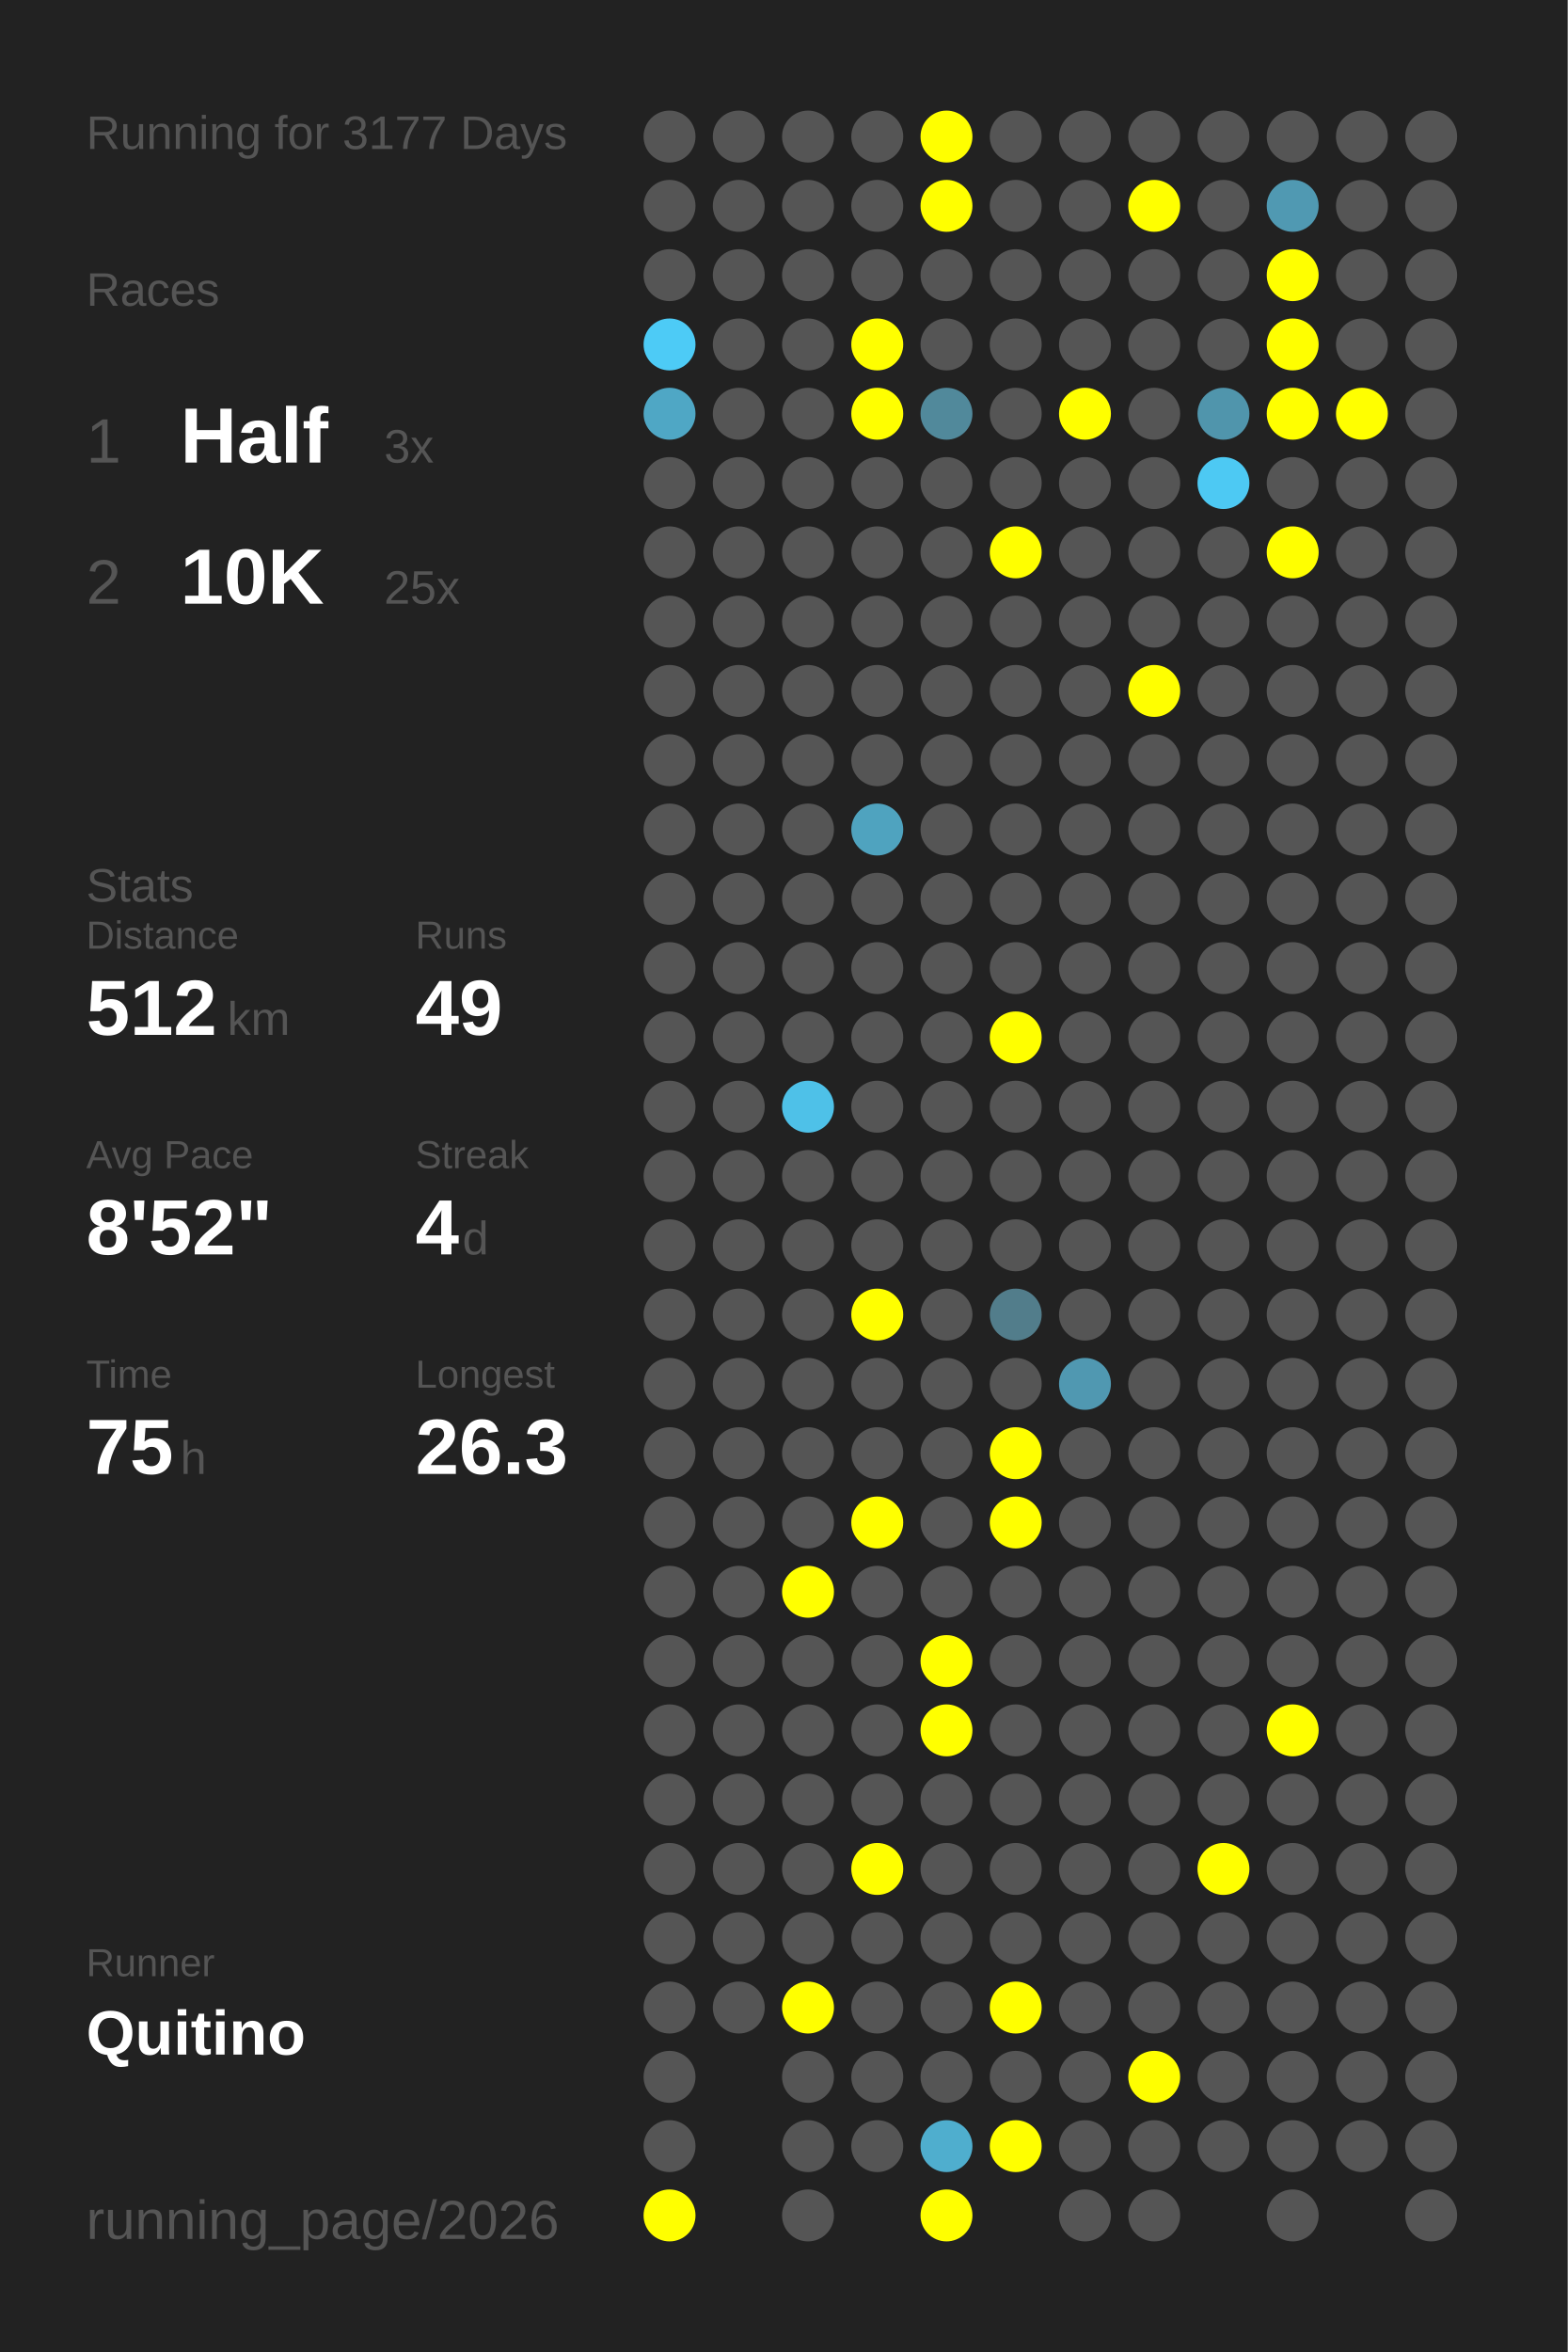
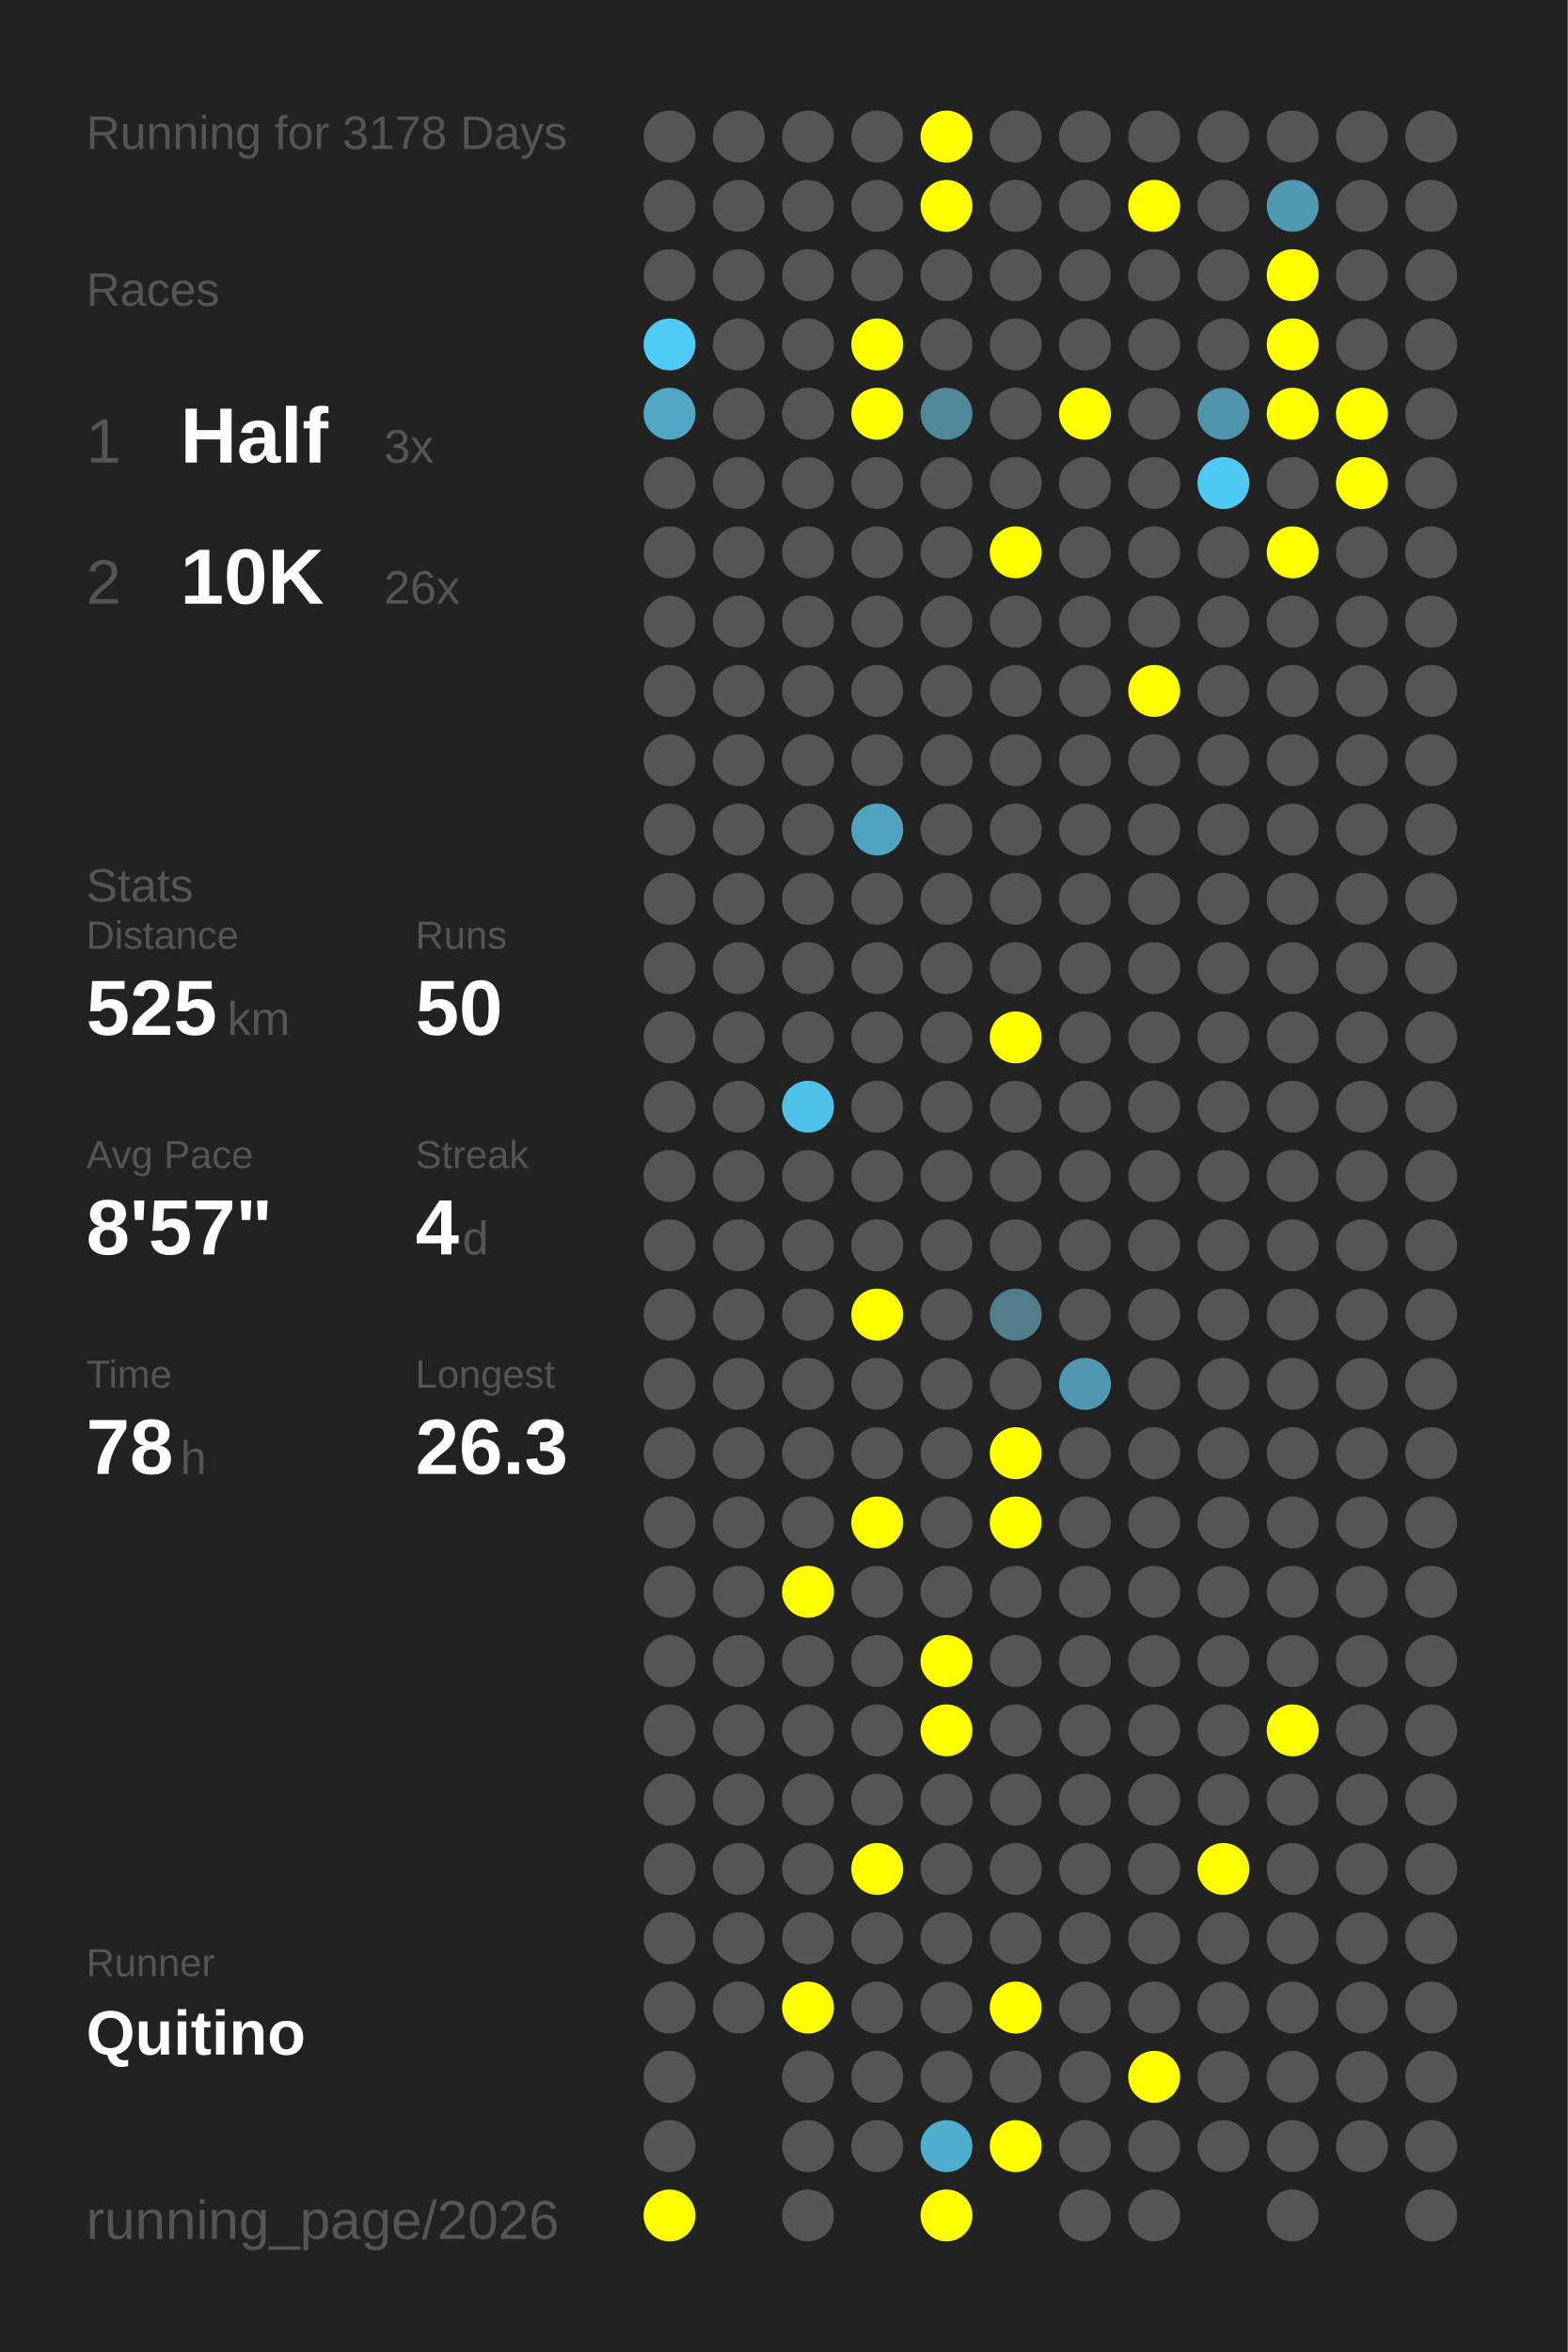
<svg xmlns="http://www.w3.org/2000/svg" baseProfile="full" height="300mm" version="1.1" viewBox="0,0,200,300" width="200mm">
  <defs />
  <rect fill="#222222" height="300" width="200" x="0" y="0" />
-   <text fill="#555555" style="font-size:6px; font-family:Arial;" x="11" y="19">Running for 3177 Days</text>
+   <text fill="#555555" style="font-size:6px; font-family:Arial;" x="11" y="19">Running for 3178 Days</text>
  <text fill="#555555" style="font-size:6px; font-family:Arial;" x="11" y="39">Races</text>
  <text fill="#555555" style="font-size:8px; font-family:Arial;" x="11" y="59">1</text>
  <text fill="#FFFFFF" style="font-size:10px; font-family:Arial; font-weight:bold;" x="23" y="59">Half</text>
  <text fill="#555555" style="font-size:6px; font-family:Arial;" x="49" y="59">3x</text>
  <text fill="#555555" style="font-size:8px; font-family:Arial;" x="11" y="77">2</text>
  <text fill="#FFFFFF" style="font-size:10px; font-family:Arial; font-weight:bold;" x="23" y="77">10K</text>
-   <text fill="#555555" style="font-size:6px; font-family:Arial;" x="49" y="77">25x</text>
+   <text fill="#555555" style="font-size:6px; font-family:Arial;" x="49" y="77">26x</text>
  <text fill="#555555" style="font-size:6px; font-family:Arial;" x="11" y="115">Stats</text>
  <text fill="#555555" style="font-size:5px; font-family:Arial;" x="11" y="121">Distance</text>
-   <text fill="#FFFFFF" style="font-size:10px; font-family:Arial; font-weight:bold;" x="11" y="132">512</text>
+   <text fill="#FFFFFF" style="font-size:10px; font-family:Arial; font-weight:bold;" x="11" y="132">525</text>
  <text fill="#555555" style="font-size:6px; font-family:Arial;" x="29" y="132">km</text>
  <text fill="#555555" style="font-size:5px; font-family:Arial;" x="53" y="121">Runs</text>
-   <text fill="#FFFFFF" style="font-size:10px; font-family:Arial; font-weight:bold;" x="53" y="132">49</text>
+   <text fill="#FFFFFF" style="font-size:10px; font-family:Arial; font-weight:bold;" x="53" y="132">50</text>
  <text fill="#555555" style="font-size:5px; font-family:Arial;" x="11" y="149">Avg Pace</text>
-   <text fill="#FFFFFF" style="font-size:10px; font-family:Arial; font-weight:bold;" x="11" y="160">8'52"</text>
+   <text fill="#FFFFFF" style="font-size:10px; font-family:Arial; font-weight:bold;" x="11" y="160">8'57"</text>
  <text fill="#555555" style="font-size:5px; font-family:Arial;" x="53" y="149">Streak</text>
  <text fill="#FFFFFF" style="font-size:10px; font-family:Arial; font-weight:bold;" x="53" y="160">4</text>
  <text fill="#555555" style="font-size:6px; font-family:Arial;" x="59" y="160">d</text>
  <text fill="#555555" style="font-size:5px; font-family:Arial;" x="11" y="177">Time</text>
-   <text fill="#FFFFFF" style="font-size:10px; font-family:Arial; font-weight:bold;" x="11" y="188">75</text>
+   <text fill="#FFFFFF" style="font-size:10px; font-family:Arial; font-weight:bold;" x="11" y="188">78</text>
  <text fill="#555555" style="font-size:6px; font-family:Arial;" x="23" y="188">h</text>
  <text fill="#555555" style="font-size:5px; font-family:Arial;" x="53" y="177">Longest</text>
  <text fill="#FFFFFF" style="font-size:10px; font-family:Arial; font-weight:bold;" x="53" y="188">26.3</text>
  <text fill="#555555" style="font-size:5px; font-family:Arial;" x="11" y="252.065">Runner</text>
  <text fill="#FFFFFF" style="font-size:8px; font-family:Arial; font-weight:bold;" x="11" y="262.065">Quitino</text>
  <text fill="#555555" style="font-size:7px; font-family:Arial;" x="11" y="285.581">running_page/2026</text>
  <circle cx="85.417" cy="17.419" fill="#555555" r="3.312" />
  <circle cx="85.417" cy="26.258" fill="#555555" r="3.312" />
  <circle cx="85.417" cy="35.097" fill="#555555" r="3.312" />
  <circle cx="85.417" cy="43.935" fill="#4dcbf6" r="3.312" />
  <circle cx="85.417" cy="52.774" fill="#4fa7c5" r="3.312" />
  <circle cx="85.417" cy="61.613" fill="#555555" r="3.312" />
  <circle cx="85.417" cy="70.452" fill="#555555" r="3.312" />
  <circle cx="85.417" cy="79.29" fill="#555555" r="3.312" />
  <circle cx="85.417" cy="88.129" fill="#555555" r="3.312" />
  <circle cx="85.417" cy="96.968" fill="#555555" r="3.312" />
  <circle cx="85.417" cy="105.806" fill="#555555" r="3.312" />
  <circle cx="85.417" cy="114.645" fill="#555555" r="3.312" />
  <circle cx="85.417" cy="123.484" fill="#555555" r="3.312" />
  <circle cx="85.417" cy="132.323" fill="#555555" r="3.312" />
  <circle cx="85.417" cy="141.161" fill="#555555" r="3.312" />
  <circle cx="85.417" cy="150" fill="#555555" r="3.312" />
  <circle cx="85.417" cy="158.839" fill="#555555" r="3.312" />
  <circle cx="85.417" cy="167.677" fill="#555555" r="3.312" />
  <circle cx="85.417" cy="176.516" fill="#555555" r="3.312" />
  <circle cx="85.417" cy="185.355" fill="#555555" r="3.312" />
  <circle cx="85.417" cy="194.194" fill="#555555" r="3.312" />
  <circle cx="85.417" cy="203.032" fill="#555555" r="3.312" />
  <circle cx="85.417" cy="211.871" fill="#555555" r="3.312" />
  <circle cx="85.417" cy="220.71" fill="#555555" r="3.312" />
  <circle cx="85.417" cy="229.548" fill="#555555" r="3.312" />
  <circle cx="85.417" cy="238.387" fill="#555555" r="3.312" />
  <circle cx="85.417" cy="247.226" fill="#555555" r="3.312" />
  <circle cx="85.417" cy="256.065" fill="#555555" r="3.312" />
  <circle cx="85.417" cy="264.903" fill="#555555" r="3.312" />
  <circle cx="85.417" cy="273.742" fill="#555555" r="3.312" />
  <circle cx="85.417" cy="282.581" fill="#FFFF00" r="3.312" />
  <circle cx="94.25" cy="17.419" fill="#555555" r="3.312" />
  <circle cx="94.25" cy="26.258" fill="#555555" r="3.312" />
  <circle cx="94.25" cy="35.097" fill="#555555" r="3.312" />
  <circle cx="94.25" cy="43.935" fill="#555555" r="3.312" />
  <circle cx="94.25" cy="52.774" fill="#555555" r="3.312" />
  <circle cx="94.25" cy="61.613" fill="#555555" r="3.312" />
  <circle cx="94.25" cy="70.452" fill="#555555" r="3.312" />
  <circle cx="94.25" cy="79.29" fill="#555555" r="3.312" />
  <circle cx="94.25" cy="88.129" fill="#555555" r="3.312" />
  <circle cx="94.25" cy="96.968" fill="#555555" r="3.312" />
  <circle cx="94.25" cy="105.806" fill="#555555" r="3.312" />
  <circle cx="94.25" cy="114.645" fill="#555555" r="3.312" />
  <circle cx="94.25" cy="123.484" fill="#555555" r="3.312" />
  <circle cx="94.25" cy="132.323" fill="#555555" r="3.312" />
  <circle cx="94.25" cy="141.161" fill="#555555" r="3.312" />
  <circle cx="94.25" cy="150" fill="#555555" r="3.312" />
  <circle cx="94.25" cy="158.839" fill="#555555" r="3.312" />
  <circle cx="94.25" cy="167.677" fill="#555555" r="3.312" />
  <circle cx="94.25" cy="176.516" fill="#555555" r="3.312" />
  <circle cx="94.25" cy="185.355" fill="#555555" r="3.312" />
  <circle cx="94.25" cy="194.194" fill="#555555" r="3.312" />
  <circle cx="94.25" cy="203.032" fill="#555555" r="3.312" />
  <circle cx="94.25" cy="211.871" fill="#555555" r="3.312" />
  <circle cx="94.25" cy="220.71" fill="#555555" r="3.312" />
  <circle cx="94.25" cy="229.548" fill="#555555" r="3.312" />
  <circle cx="94.25" cy="238.387" fill="#555555" r="3.312" />
  <circle cx="94.25" cy="247.226" fill="#555555" r="3.312" />
  <circle cx="94.25" cy="256.065" fill="#555555" r="3.312" />
  <circle cx="103.083" cy="17.419" fill="#555555" r="3.312" />
  <circle cx="103.083" cy="26.258" fill="#555555" r="3.312" />
  <circle cx="103.083" cy="35.097" fill="#555555" r="3.312" />
  <circle cx="103.083" cy="43.935" fill="#555555" r="3.312" />
  <circle cx="103.083" cy="52.774" fill="#555555" r="3.312" />
  <circle cx="103.083" cy="61.613" fill="#555555" r="3.312" />
  <circle cx="103.083" cy="70.452" fill="#555555" r="3.312" />
  <circle cx="103.083" cy="79.29" fill="#555555" r="3.312" />
  <circle cx="103.083" cy="88.129" fill="#555555" r="3.312" />
  <circle cx="103.083" cy="96.968" fill="#555555" r="3.312" />
  <circle cx="103.083" cy="105.806" fill="#555555" r="3.312" />
  <circle cx="103.083" cy="114.645" fill="#555555" r="3.312" />
  <circle cx="103.083" cy="123.484" fill="#555555" r="3.312" />
  <circle cx="103.083" cy="132.323" fill="#555555" r="3.312" />
  <circle cx="103.083" cy="141.161" fill="#4ec1e8" r="3.312" />
  <circle cx="103.083" cy="150" fill="#555555" r="3.312" />
  <circle cx="103.083" cy="158.839" fill="#555555" r="3.312" />
  <circle cx="103.083" cy="167.677" fill="#555555" r="3.312" />
  <circle cx="103.083" cy="176.516" fill="#555555" r="3.312" />
  <circle cx="103.083" cy="185.355" fill="#555555" r="3.312" />
  <circle cx="103.083" cy="194.194" fill="#555555" r="3.312" />
  <circle cx="103.083" cy="203.032" fill="#FFFF00" r="3.312" />
  <circle cx="103.083" cy="211.871" fill="#555555" r="3.312" />
  <circle cx="103.083" cy="220.71" fill="#555555" r="3.312" />
  <circle cx="103.083" cy="229.548" fill="#555555" r="3.312" />
  <circle cx="103.083" cy="238.387" fill="#555555" r="3.312" />
  <circle cx="103.083" cy="247.226" fill="#555555" r="3.312" />
  <circle cx="103.083" cy="256.065" fill="#FFFF00" r="3.312" />
  <circle cx="103.083" cy="264.903" fill="#555555" r="3.312" />
  <circle cx="103.083" cy="273.742" fill="#555555" r="3.312" />
  <circle cx="103.083" cy="282.581" fill="#555555" r="3.312" />
  <circle cx="111.917" cy="17.419" fill="#555555" r="3.312" />
  <circle cx="111.917" cy="26.258" fill="#555555" r="3.312" />
  <circle cx="111.917" cy="35.097" fill="#555555" r="3.312" />
  <circle cx="111.917" cy="43.935" fill="#FFFF00" r="3.312" />
  <circle cx="111.917" cy="52.774" fill="#FFFF00" r="3.312" />
  <circle cx="111.917" cy="61.613" fill="#555555" r="3.312" />
  <circle cx="111.917" cy="70.452" fill="#555555" r="3.312" />
  <circle cx="111.917" cy="79.29" fill="#555555" r="3.312" />
  <circle cx="111.917" cy="88.129" fill="#555555" r="3.312" />
  <circle cx="111.917" cy="96.968" fill="#555555" r="3.312" />
  <circle cx="111.917" cy="105.806" fill="#4fa3bf" r="3.312" />
  <circle cx="111.917" cy="114.645" fill="#555555" r="3.312" />
  <circle cx="111.917" cy="123.484" fill="#555555" r="3.312" />
  <circle cx="111.917" cy="132.323" fill="#555555" r="3.312" />
  <circle cx="111.917" cy="141.161" fill="#555555" r="3.312" />
  <circle cx="111.917" cy="150" fill="#555555" r="3.312" />
  <circle cx="111.917" cy="158.839" fill="#555555" r="3.312" />
  <circle cx="111.917" cy="167.677" fill="#FFFF00" r="3.312" />
  <circle cx="111.917" cy="176.516" fill="#555555" r="3.312" />
  <circle cx="111.917" cy="185.355" fill="#555555" r="3.312" />
  <circle cx="111.917" cy="194.194" fill="#FFFF00" r="3.312" />
  <circle cx="111.917" cy="203.032" fill="#555555" r="3.312" />
  <circle cx="111.917" cy="211.871" fill="#555555" r="3.312" />
  <circle cx="111.917" cy="220.71" fill="#555555" r="3.312" />
  <circle cx="111.917" cy="229.548" fill="#555555" r="3.312" />
  <circle cx="111.917" cy="238.387" fill="#FFFF00" r="3.312" />
  <circle cx="111.917" cy="247.226" fill="#555555" r="3.312" />
  <circle cx="111.917" cy="256.065" fill="#555555" r="3.312" />
  <circle cx="111.917" cy="264.903" fill="#555555" r="3.312" />
  <circle cx="111.917" cy="273.742" fill="#555555" r="3.312" />
  <circle cx="120.75" cy="17.419" fill="#FFFF00" r="3.312" />
  <circle cx="120.75" cy="26.258" fill="#FFFF00" r="3.312" />
  <circle cx="120.75" cy="35.097" fill="#555555" r="3.312" />
  <circle cx="120.75" cy="43.935" fill="#555555" r="3.312" />
  <circle cx="120.75" cy="52.774" fill="#51899b" r="3.312" />
  <circle cx="120.75" cy="61.613" fill="#555555" r="3.312" />
  <circle cx="120.75" cy="70.452" fill="#555555" r="3.312" />
  <circle cx="120.75" cy="79.29" fill="#555555" r="3.312" />
  <circle cx="120.75" cy="88.129" fill="#555555" r="3.312" />
  <circle cx="120.75" cy="96.968" fill="#555555" r="3.312" />
  <circle cx="120.75" cy="105.806" fill="#555555" r="3.312" />
  <circle cx="120.75" cy="114.645" fill="#555555" r="3.312" />
  <circle cx="120.75" cy="123.484" fill="#555555" r="3.312" />
  <circle cx="120.75" cy="132.323" fill="#555555" r="3.312" />
  <circle cx="120.75" cy="141.161" fill="#555555" r="3.312" />
  <circle cx="120.75" cy="150" fill="#555555" r="3.312" />
  <circle cx="120.75" cy="158.839" fill="#555555" r="3.312" />
  <circle cx="120.75" cy="167.677" fill="#555555" r="3.312" />
  <circle cx="120.75" cy="176.516" fill="#555555" r="3.312" />
  <circle cx="120.75" cy="185.355" fill="#555555" r="3.312" />
  <circle cx="120.75" cy="194.194" fill="#555555" r="3.312" />
  <circle cx="120.75" cy="203.032" fill="#555555" r="3.312" />
  <circle cx="120.75" cy="211.871" fill="#FFFF00" r="3.312" />
  <circle cx="120.75" cy="220.71" fill="#FFFF00" r="3.312" />
  <circle cx="120.75" cy="229.548" fill="#555555" r="3.312" />
  <circle cx="120.75" cy="238.387" fill="#555555" r="3.312" />
  <circle cx="120.75" cy="247.226" fill="#555555" r="3.312" />
  <circle cx="120.75" cy="256.065" fill="#555555" r="3.312" />
  <circle cx="120.75" cy="264.903" fill="#555555" r="3.312" />
  <circle cx="120.75" cy="273.742" fill="#4faece" r="3.312" />
  <circle cx="120.75" cy="282.581" fill="#FFFF00" r="3.312" />
  <circle cx="129.583" cy="17.419" fill="#555555" r="3.312" />
  <circle cx="129.583" cy="26.258" fill="#555555" r="3.312" />
  <circle cx="129.583" cy="35.097" fill="#555555" r="3.312" />
  <circle cx="129.583" cy="43.935" fill="#555555" r="3.312" />
  <circle cx="129.583" cy="52.774" fill="#555555" r="3.312" />
  <circle cx="129.583" cy="61.613" fill="#555555" r="3.312" />
  <circle cx="129.583" cy="70.452" fill="#FFFF00" r="3.312" />
  <circle cx="129.583" cy="79.29" fill="#555555" r="3.312" />
  <circle cx="129.583" cy="88.129" fill="#555555" r="3.312" />
  <circle cx="129.583" cy="96.968" fill="#555555" r="3.312" />
  <circle cx="129.583" cy="105.806" fill="#555555" r="3.312" />
  <circle cx="129.583" cy="114.645" fill="#555555" r="3.312" />
  <circle cx="129.583" cy="123.484" fill="#555555" r="3.312" />
  <circle cx="129.583" cy="132.323" fill="#FFFF00" r="3.312" />
  <circle cx="129.583" cy="141.161" fill="#555555" r="3.312" />
  <circle cx="129.583" cy="150" fill="#555555" r="3.312" />
  <circle cx="129.583" cy="158.839" fill="#555555" r="3.312" />
  <circle cx="129.583" cy="167.677" fill="#527d8b" r="3.312" />
  <circle cx="129.583" cy="176.516" fill="#555555" r="3.312" />
  <circle cx="129.583" cy="185.355" fill="#FFFF00" r="3.312" />
  <circle cx="129.583" cy="194.194" fill="#FFFF00" r="3.312" />
  <circle cx="129.583" cy="203.032" fill="#555555" r="3.312" />
  <circle cx="129.583" cy="211.871" fill="#555555" r="3.312" />
  <circle cx="129.583" cy="220.71" fill="#555555" r="3.312" />
  <circle cx="129.583" cy="229.548" fill="#555555" r="3.312" />
  <circle cx="129.583" cy="238.387" fill="#555555" r="3.312" />
  <circle cx="129.583" cy="247.226" fill="#555555" r="3.312" />
  <circle cx="129.583" cy="256.065" fill="#FFFF00" r="3.312" />
  <circle cx="129.583" cy="264.903" fill="#555555" r="3.312" />
  <circle cx="129.583" cy="273.742" fill="#FFFF00" r="3.312" />
  <circle cx="138.417" cy="17.419" fill="#555555" r="3.312" />
  <circle cx="138.417" cy="26.258" fill="#555555" r="3.312" />
  <circle cx="138.417" cy="35.097" fill="#555555" r="3.312" />
  <circle cx="138.417" cy="43.935" fill="#555555" r="3.312" />
  <circle cx="138.417" cy="52.774" fill="#FFFF00" r="3.312" />
  <circle cx="138.417" cy="61.613" fill="#555555" r="3.312" />
  <circle cx="138.417" cy="70.452" fill="#555555" r="3.312" />
  <circle cx="138.417" cy="79.29" fill="#555555" r="3.312" />
  <circle cx="138.417" cy="88.129" fill="#555555" r="3.312" />
  <circle cx="138.417" cy="96.968" fill="#555555" r="3.312" />
  <circle cx="138.417" cy="105.806" fill="#555555" r="3.312" />
  <circle cx="138.417" cy="114.645" fill="#555555" r="3.312" />
  <circle cx="138.417" cy="123.484" fill="#555555" r="3.312" />
  <circle cx="138.417" cy="132.323" fill="#555555" r="3.312" />
  <circle cx="138.417" cy="141.161" fill="#555555" r="3.312" />
  <circle cx="138.417" cy="150" fill="#555555" r="3.312" />
  <circle cx="138.417" cy="158.839" fill="#555555" r="3.312" />
  <circle cx="138.417" cy="167.677" fill="#555555" r="3.312" />
  <circle cx="138.417" cy="176.516" fill="#5098b1" r="3.312" />
  <circle cx="138.417" cy="185.355" fill="#555555" r="3.312" />
  <circle cx="138.417" cy="194.194" fill="#555555" r="3.312" />
  <circle cx="138.417" cy="203.032" fill="#555555" r="3.312" />
  <circle cx="138.417" cy="211.871" fill="#555555" r="3.312" />
  <circle cx="138.417" cy="220.71" fill="#555555" r="3.312" />
  <circle cx="138.417" cy="229.548" fill="#555555" r="3.312" />
  <circle cx="138.417" cy="238.387" fill="#555555" r="3.312" />
  <circle cx="138.417" cy="247.226" fill="#555555" r="3.312" />
  <circle cx="138.417" cy="256.065" fill="#555555" r="3.312" />
  <circle cx="138.417" cy="264.903" fill="#555555" r="3.312" />
  <circle cx="138.417" cy="273.742" fill="#555555" r="3.312" />
  <circle cx="138.417" cy="282.581" fill="#555555" r="3.312" />
  <circle cx="147.25" cy="17.419" fill="#555555" r="3.312" />
  <circle cx="147.25" cy="26.258" fill="#FFFF00" r="3.312" />
  <circle cx="147.25" cy="35.097" fill="#555555" r="3.312" />
  <circle cx="147.25" cy="43.935" fill="#555555" r="3.312" />
  <circle cx="147.25" cy="52.774" fill="#555555" r="3.312" />
  <circle cx="147.25" cy="61.613" fill="#555555" r="3.312" />
  <circle cx="147.25" cy="70.452" fill="#555555" r="3.312" />
  <circle cx="147.25" cy="79.29" fill="#555555" r="3.312" />
  <circle cx="147.25" cy="88.129" fill="#FFFF00" r="3.312" />
  <circle cx="147.25" cy="96.968" fill="#555555" r="3.312" />
  <circle cx="147.25" cy="105.806" fill="#555555" r="3.312" />
  <circle cx="147.25" cy="114.645" fill="#555555" r="3.312" />
  <circle cx="147.25" cy="123.484" fill="#555555" r="3.312" />
  <circle cx="147.25" cy="132.323" fill="#555555" r="3.312" />
  <circle cx="147.25" cy="141.161" fill="#555555" r="3.312" />
  <circle cx="147.25" cy="150" fill="#555555" r="3.312" />
  <circle cx="147.25" cy="158.839" fill="#555555" r="3.312" />
  <circle cx="147.25" cy="167.677" fill="#555555" r="3.312" />
  <circle cx="147.25" cy="176.516" fill="#555555" r="3.312" />
  <circle cx="147.25" cy="185.355" fill="#555555" r="3.312" />
  <circle cx="147.25" cy="194.194" fill="#555555" r="3.312" />
  <circle cx="147.25" cy="203.032" fill="#555555" r="3.312" />
  <circle cx="147.25" cy="211.871" fill="#555555" r="3.312" />
  <circle cx="147.25" cy="220.71" fill="#555555" r="3.312" />
  <circle cx="147.25" cy="229.548" fill="#555555" r="3.312" />
  <circle cx="147.25" cy="238.387" fill="#555555" r="3.312" />
  <circle cx="147.25" cy="247.226" fill="#555555" r="3.312" />
  <circle cx="147.25" cy="256.065" fill="#555555" r="3.312" />
  <circle cx="147.25" cy="264.903" fill="#FFFF00" r="3.312" />
  <circle cx="147.25" cy="273.742" fill="#555555" r="3.312" />
  <circle cx="147.25" cy="282.581" fill="#555555" r="3.312" />
  <circle cx="156.083" cy="17.419" fill="#555555" r="3.312" />
  <circle cx="156.083" cy="26.258" fill="#555555" r="3.312" />
  <circle cx="156.083" cy="35.097" fill="#555555" r="3.312" />
  <circle cx="156.083" cy="43.935" fill="#555555" r="3.312" />
  <circle cx="156.083" cy="52.774" fill="#5095ac" r="3.312" />
  <circle cx="156.083" cy="61.613" fill="#4dc9f3" r="3.312" />
  <circle cx="156.083" cy="70.452" fill="#555555" r="3.312" />
  <circle cx="156.083" cy="79.29" fill="#555555" r="3.312" />
  <circle cx="156.083" cy="88.129" fill="#555555" r="3.312" />
  <circle cx="156.083" cy="96.968" fill="#555555" r="3.312" />
  <circle cx="156.083" cy="105.806" fill="#555555" r="3.312" />
  <circle cx="156.083" cy="114.645" fill="#555555" r="3.312" />
  <circle cx="156.083" cy="123.484" fill="#555555" r="3.312" />
  <circle cx="156.083" cy="132.323" fill="#555555" r="3.312" />
  <circle cx="156.083" cy="141.161" fill="#555555" r="3.312" />
  <circle cx="156.083" cy="150" fill="#555555" r="3.312" />
  <circle cx="156.083" cy="158.839" fill="#555555" r="3.312" />
  <circle cx="156.083" cy="167.677" fill="#555555" r="3.312" />
  <circle cx="156.083" cy="176.516" fill="#555555" r="3.312" />
  <circle cx="156.083" cy="185.355" fill="#555555" r="3.312" />
  <circle cx="156.083" cy="194.194" fill="#555555" r="3.312" />
  <circle cx="156.083" cy="203.032" fill="#555555" r="3.312" />
  <circle cx="156.083" cy="211.871" fill="#555555" r="3.312" />
  <circle cx="156.083" cy="220.71" fill="#555555" r="3.312" />
  <circle cx="156.083" cy="229.548" fill="#555555" r="3.312" />
  <circle cx="156.083" cy="238.387" fill="#FFFF00" r="3.312" />
  <circle cx="156.083" cy="247.226" fill="#555555" r="3.312" />
  <circle cx="156.083" cy="256.065" fill="#555555" r="3.312" />
  <circle cx="156.083" cy="264.903" fill="#555555" r="3.312" />
  <circle cx="156.083" cy="273.742" fill="#555555" r="3.312" />
  <circle cx="164.917" cy="17.419" fill="#555555" r="3.312" />
  <circle cx="164.917" cy="26.258" fill="#5099b2" r="3.312" />
  <circle cx="164.917" cy="35.097" fill="#FFFF00" r="3.312" />
  <circle cx="164.917" cy="43.935" fill="#FFFF00" r="3.312" />
  <circle cx="164.917" cy="52.774" fill="#FFFF00" r="3.312" />
  <circle cx="164.917" cy="61.613" fill="#555555" r="3.312" />
  <circle cx="164.917" cy="70.452" fill="#FFFF00" r="3.312" />
  <circle cx="164.917" cy="79.29" fill="#555555" r="3.312" />
  <circle cx="164.917" cy="88.129" fill="#555555" r="3.312" />
  <circle cx="164.917" cy="96.968" fill="#555555" r="3.312" />
  <circle cx="164.917" cy="105.806" fill="#555555" r="3.312" />
  <circle cx="164.917" cy="114.645" fill="#555555" r="3.312" />
  <circle cx="164.917" cy="123.484" fill="#555555" r="3.312" />
  <circle cx="164.917" cy="132.323" fill="#555555" r="3.312" />
  <circle cx="164.917" cy="141.161" fill="#555555" r="3.312" />
  <circle cx="164.917" cy="150" fill="#555555" r="3.312" />
  <circle cx="164.917" cy="158.839" fill="#555555" r="3.312" />
  <circle cx="164.917" cy="167.677" fill="#555555" r="3.312" />
  <circle cx="164.917" cy="176.516" fill="#555555" r="3.312" />
  <circle cx="164.917" cy="185.355" fill="#555555" r="3.312" />
  <circle cx="164.917" cy="194.194" fill="#555555" r="3.312" />
  <circle cx="164.917" cy="203.032" fill="#555555" r="3.312" />
  <circle cx="164.917" cy="211.871" fill="#555555" r="3.312" />
  <circle cx="164.917" cy="220.71" fill="#FFFF00" r="3.312" />
  <circle cx="164.917" cy="229.548" fill="#555555" r="3.312" />
  <circle cx="164.917" cy="238.387" fill="#555555" r="3.312" />
  <circle cx="164.917" cy="247.226" fill="#555555" r="3.312" />
  <circle cx="164.917" cy="256.065" fill="#555555" r="3.312" />
  <circle cx="164.917" cy="264.903" fill="#555555" r="3.312" />
  <circle cx="164.917" cy="273.742" fill="#555555" r="3.312" />
  <circle cx="164.917" cy="282.581" fill="#555555" r="3.312" />
  <circle cx="173.75" cy="17.419" fill="#555555" r="3.312" />
  <circle cx="173.75" cy="26.258" fill="#555555" r="3.312" />
  <circle cx="173.75" cy="35.097" fill="#555555" r="3.312" />
  <circle cx="173.75" cy="43.935" fill="#555555" r="3.312" />
  <circle cx="173.75" cy="52.774" fill="#FFFF00" r="3.312" />
-   <circle cx="173.75" cy="61.613" fill="#555555" r="3.312" />
+   <circle cx="173.75" cy="61.613" fill="#FFFF00" r="3.312" />
  <circle cx="173.75" cy="70.452" fill="#555555" r="3.312" />
  <circle cx="173.75" cy="79.29" fill="#555555" r="3.312" />
  <circle cx="173.75" cy="88.129" fill="#555555" r="3.312" />
  <circle cx="173.75" cy="96.968" fill="#555555" r="3.312" />
  <circle cx="173.75" cy="105.806" fill="#555555" r="3.312" />
  <circle cx="173.75" cy="114.645" fill="#555555" r="3.312" />
  <circle cx="173.75" cy="123.484" fill="#555555" r="3.312" />
  <circle cx="173.75" cy="132.323" fill="#555555" r="3.312" />
  <circle cx="173.75" cy="141.161" fill="#555555" r="3.312" />
  <circle cx="173.75" cy="150" fill="#555555" r="3.312" />
  <circle cx="173.75" cy="158.839" fill="#555555" r="3.312" />
  <circle cx="173.75" cy="167.677" fill="#555555" r="3.312" />
  <circle cx="173.75" cy="176.516" fill="#555555" r="3.312" />
  <circle cx="173.75" cy="185.355" fill="#555555" r="3.312" />
  <circle cx="173.75" cy="194.194" fill="#555555" r="3.312" />
  <circle cx="173.75" cy="203.032" fill="#555555" r="3.312" />
  <circle cx="173.75" cy="211.871" fill="#555555" r="3.312" />
  <circle cx="173.75" cy="220.71" fill="#555555" r="3.312" />
  <circle cx="173.75" cy="229.548" fill="#555555" r="3.312" />
  <circle cx="173.75" cy="238.387" fill="#555555" r="3.312" />
  <circle cx="173.75" cy="247.226" fill="#555555" r="3.312" />
  <circle cx="173.75" cy="256.065" fill="#555555" r="3.312" />
  <circle cx="173.75" cy="264.903" fill="#555555" r="3.312" />
  <circle cx="173.75" cy="273.742" fill="#555555" r="3.312" />
  <circle cx="182.583" cy="17.419" fill="#555555" r="3.312" />
  <circle cx="182.583" cy="26.258" fill="#555555" r="3.312" />
  <circle cx="182.583" cy="35.097" fill="#555555" r="3.312" />
  <circle cx="182.583" cy="43.935" fill="#555555" r="3.312" />
  <circle cx="182.583" cy="52.774" fill="#555555" r="3.312" />
  <circle cx="182.583" cy="61.613" fill="#555555" r="3.312" />
  <circle cx="182.583" cy="70.452" fill="#555555" r="3.312" />
  <circle cx="182.583" cy="79.29" fill="#555555" r="3.312" />
  <circle cx="182.583" cy="88.129" fill="#555555" r="3.312" />
  <circle cx="182.583" cy="96.968" fill="#555555" r="3.312" />
  <circle cx="182.583" cy="105.806" fill="#555555" r="3.312" />
  <circle cx="182.583" cy="114.645" fill="#555555" r="3.312" />
  <circle cx="182.583" cy="123.484" fill="#555555" r="3.312" />
  <circle cx="182.583" cy="132.323" fill="#555555" r="3.312" />
  <circle cx="182.583" cy="141.161" fill="#555555" r="3.312" />
  <circle cx="182.583" cy="150" fill="#555555" r="3.312" />
  <circle cx="182.583" cy="158.839" fill="#555555" r="3.312" />
  <circle cx="182.583" cy="167.677" fill="#555555" r="3.312" />
  <circle cx="182.583" cy="176.516" fill="#555555" r="3.312" />
  <circle cx="182.583" cy="185.355" fill="#555555" r="3.312" />
  <circle cx="182.583" cy="194.194" fill="#555555" r="3.312" />
  <circle cx="182.583" cy="203.032" fill="#555555" r="3.312" />
  <circle cx="182.583" cy="211.871" fill="#555555" r="3.312" />
  <circle cx="182.583" cy="220.71" fill="#555555" r="3.312" />
  <circle cx="182.583" cy="229.548" fill="#555555" r="3.312" />
  <circle cx="182.583" cy="238.387" fill="#555555" r="3.312" />
  <circle cx="182.583" cy="247.226" fill="#555555" r="3.312" />
  <circle cx="182.583" cy="256.065" fill="#555555" r="3.312" />
  <circle cx="182.583" cy="264.903" fill="#555555" r="3.312" />
  <circle cx="182.583" cy="273.742" fill="#555555" r="3.312" />
  <circle cx="182.583" cy="282.581" fill="#555555" r="3.312" />
</svg>
